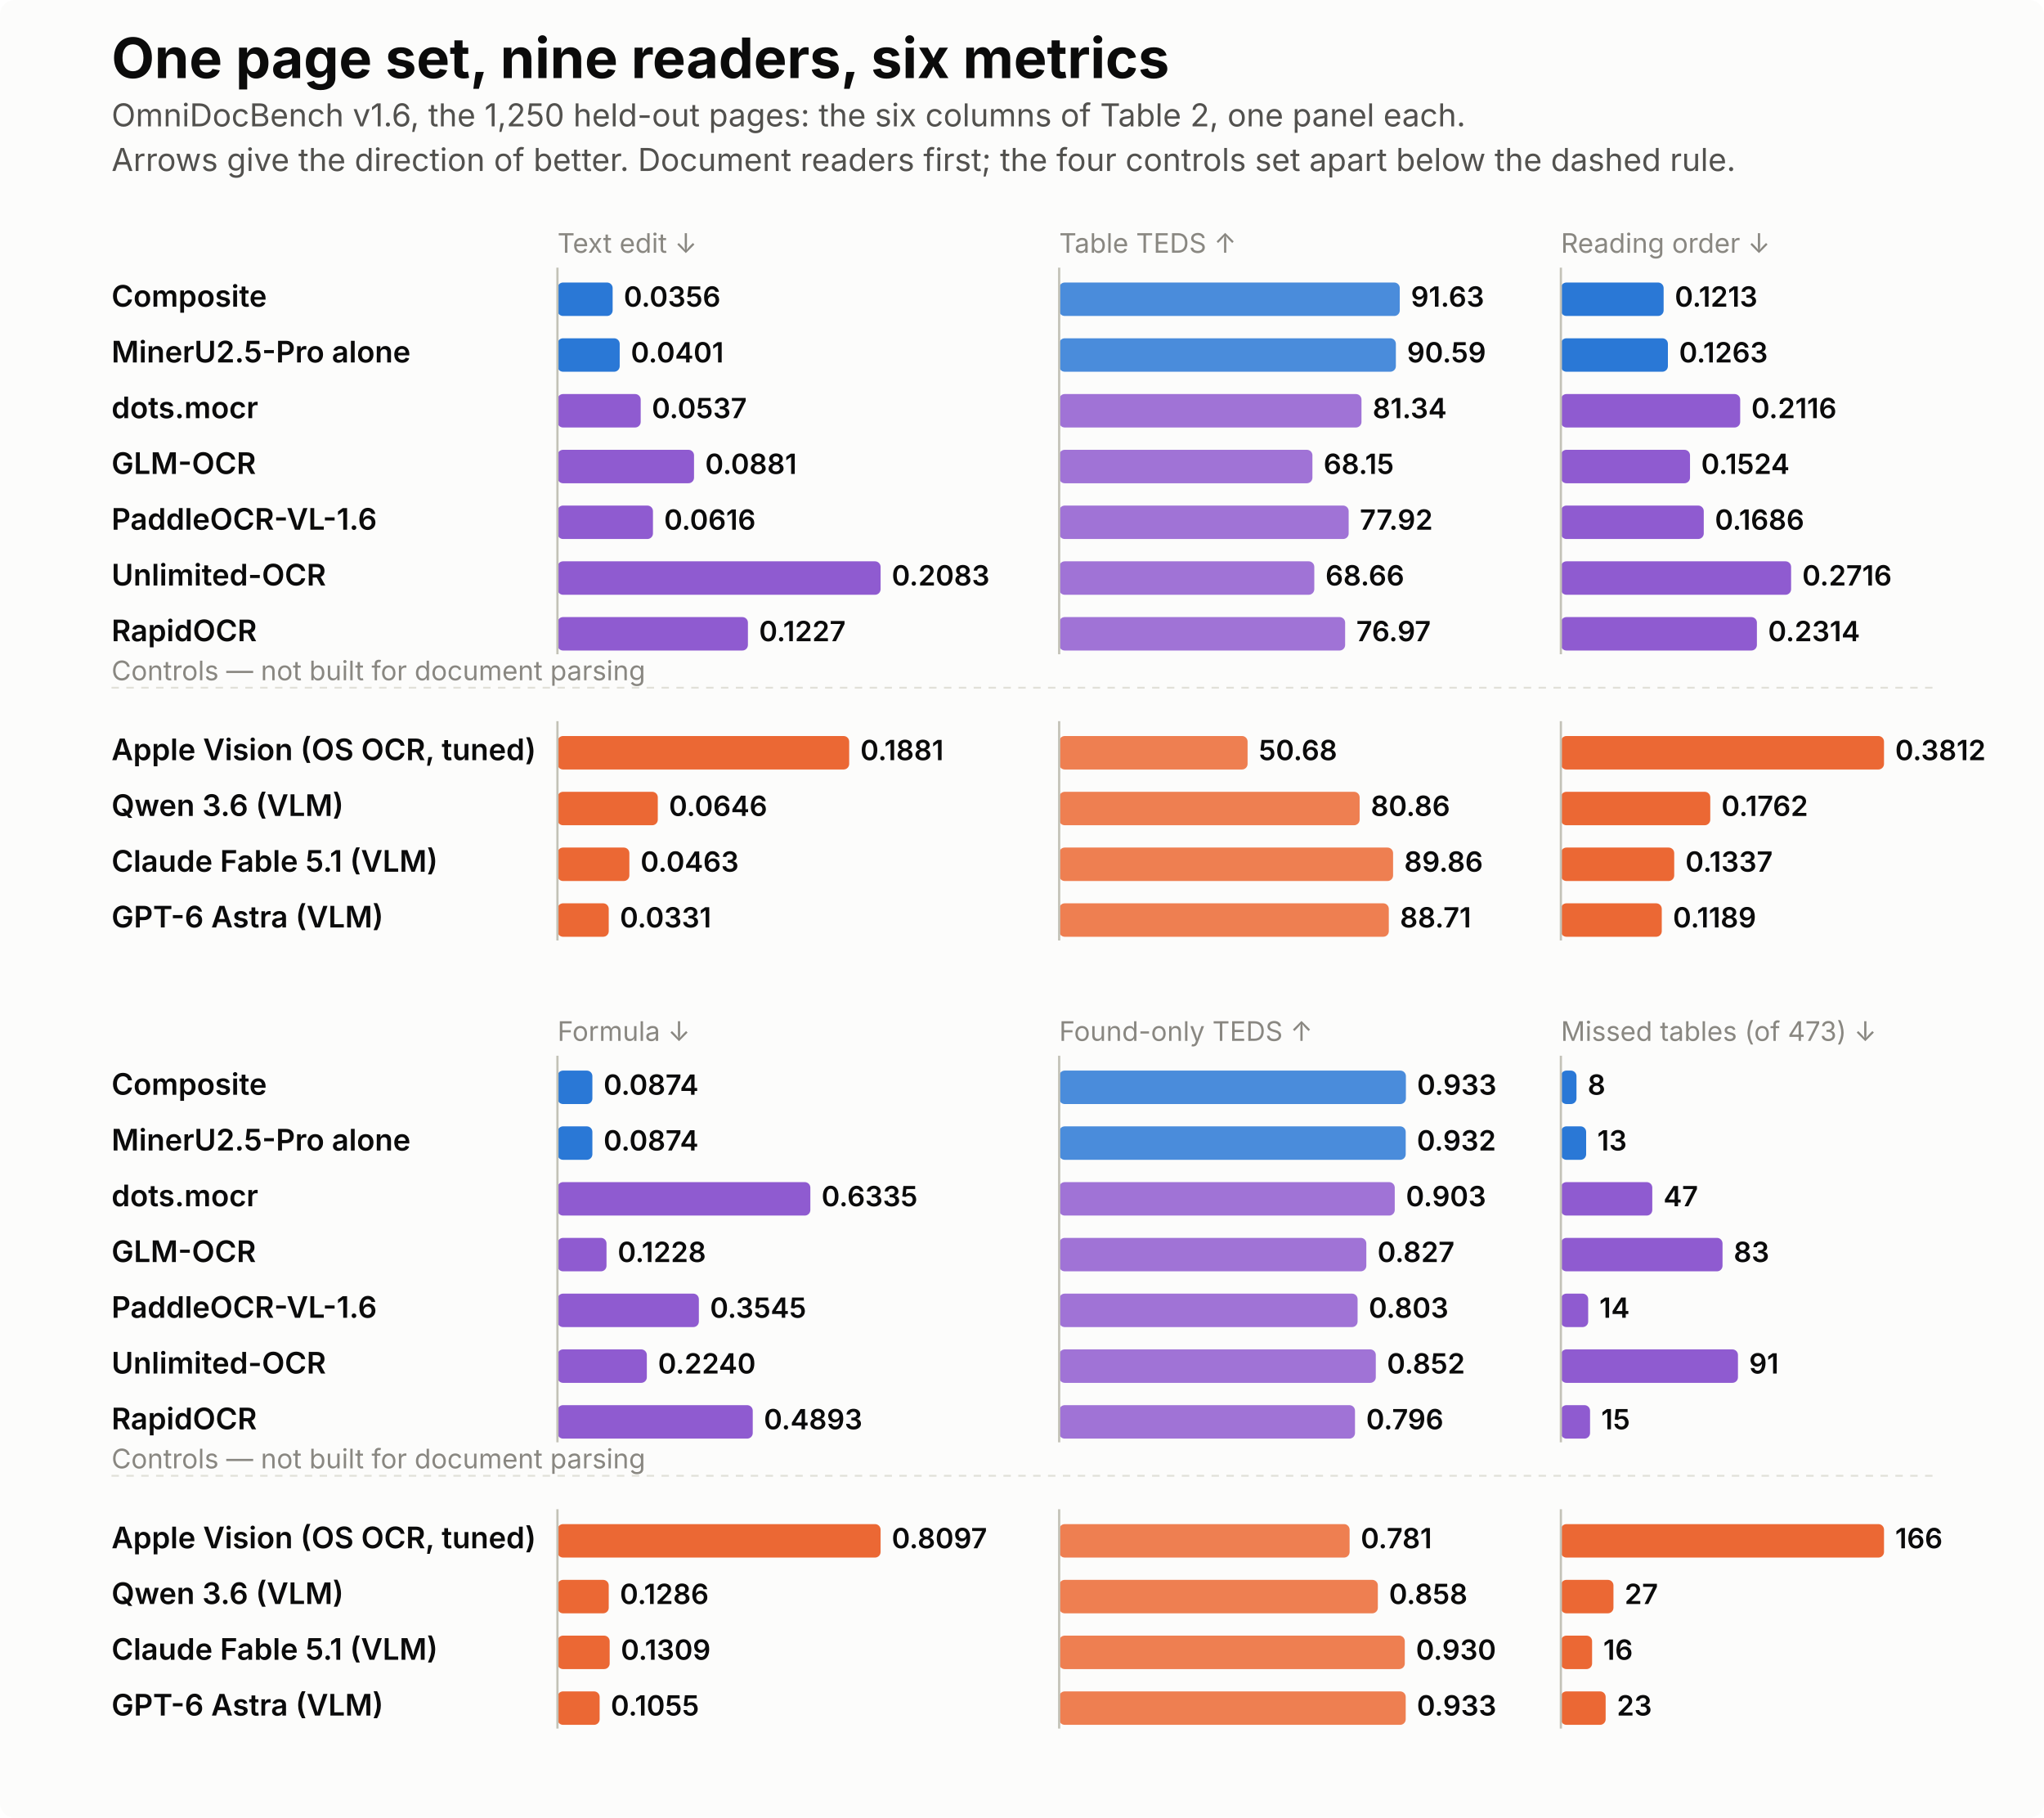
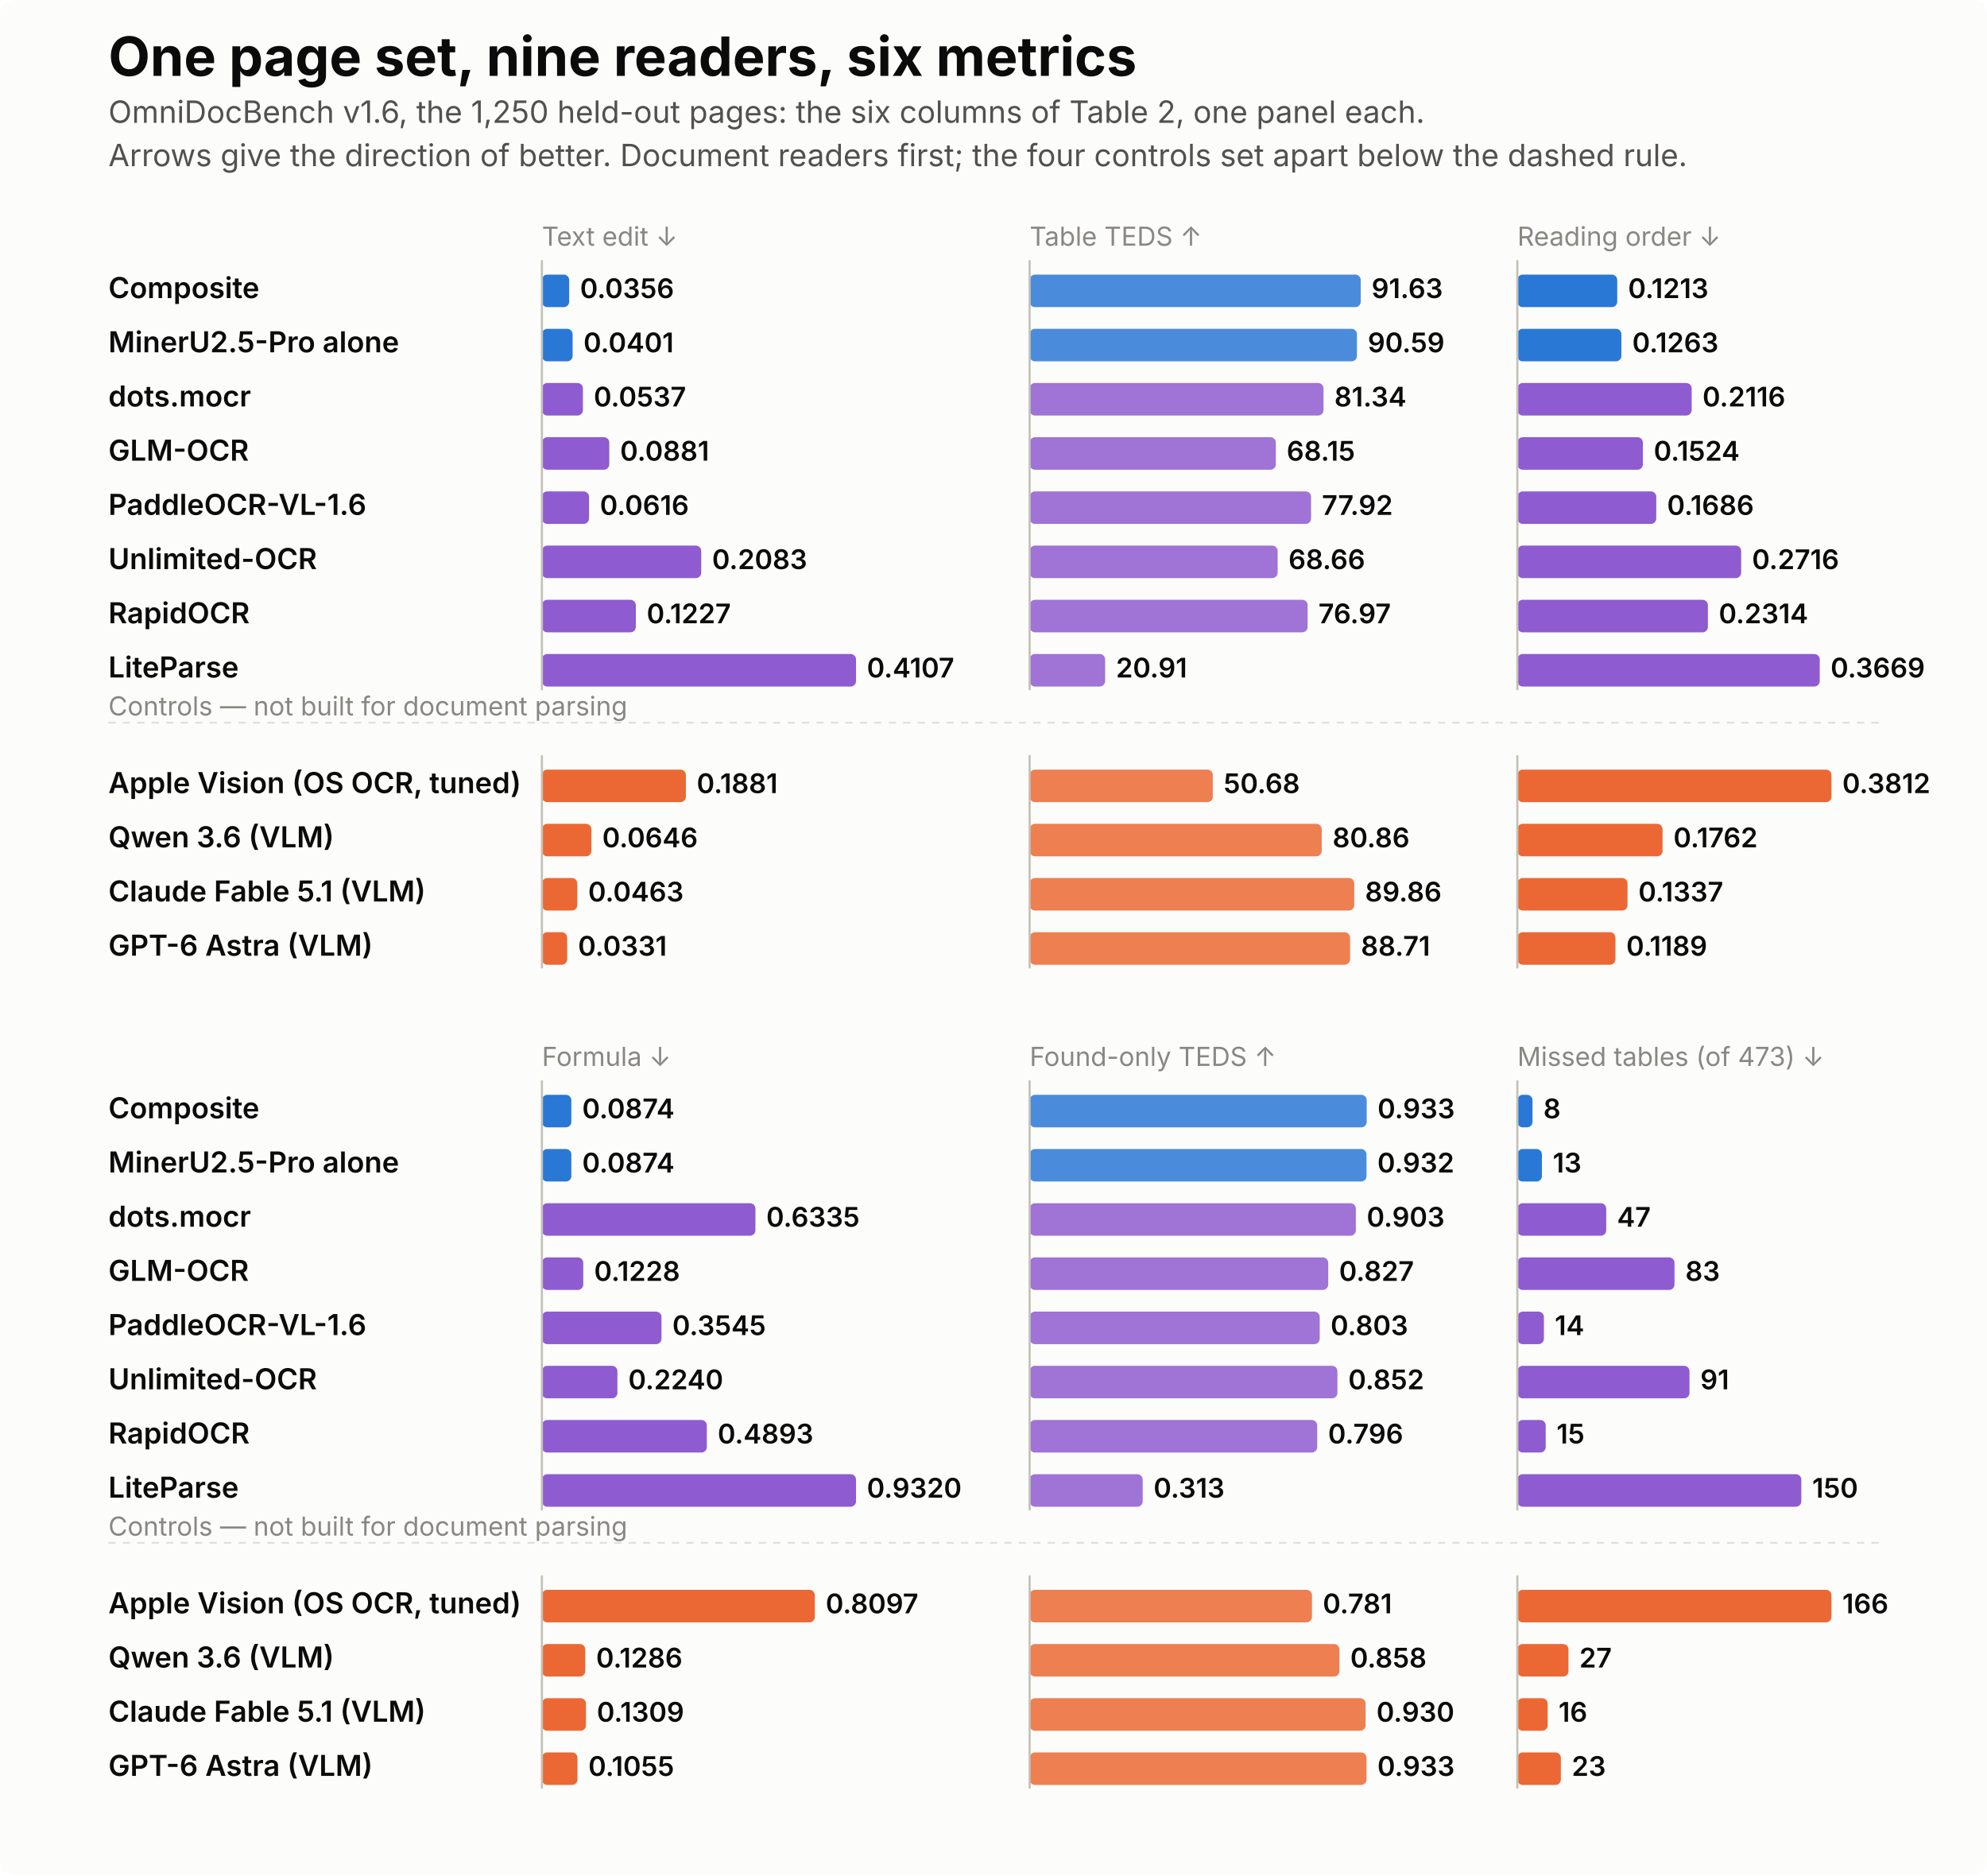
- <svg xmlns="http://www.w3.org/2000/svg" width="1100" height="978" viewBox="0 0 1100 978">
+ <svg xmlns="http://www.w3.org/2000/svg" width="1100" height="1038" viewBox="0 0 1100 1038">
  <rect width="100%" height="100%" fill="#fcfcfb" rx="8" />
  <style>
text { font-family: -apple-system, BlinkMacSystemFont, "Segoe UI", sans-serif; fill: #52514e; font-size: 16px; }
.title { font-size: 30px; font-weight: 700; fill: #0b0b0b; }
.subtitle { font-size: 17px; fill: #52514e; }
.lab { fill: #0b0b0b; font-weight: 600; }
.tick { font-size: 14.5px; fill: #898781; }
.val { font-weight: 600; font-size: 15px; fill: #0b0b0b; }
.axis { stroke: #c3c2b7; stroke-width: 1.2; }
.grid { stroke: #e1e0d9; stroke-width: 1; }
</style>
  <text class="title" x="60" y="42">One page set, nine readers, six metrics</text>
  <text class="subtitle" x="60" y="68">OmniDocBench v1.6, the 1,250 held-out pages: the six columns of Table 2, one panel each.</text>
  <text class="subtitle" x="60" y="92">Arrows give the direction of better. Document readers first; the four controls set apart below the dashed rule.</text>
  <text class="tick" x="300" y="136">Text edit ↓</text>
  <text class="lab" x="60" y="165" font-size="14.5">Composite</text>
-   <rect x="300" y="152" width="29.7" height="18" rx="3" fill="#2a78d6" opacity="1" />
-   <text class="val" x="335.7" y="165" font-size="13.5">0.0356</text>
+   <rect x="300" y="152" width="15.1" height="18" rx="3" fill="#2a78d6" opacity="1" />
+   <text class="val" x="321.1" y="165" font-size="13.5">0.0356</text>
  <text class="lab" x="60" y="195" font-size="14.5">MinerU2.5-Pro alone</text>
-   <rect x="300" y="182" width="33.5" height="18" rx="3" fill="#2a78d6" opacity="1" />
-   <text class="val" x="339.5" y="195" font-size="13.5">0.0401</text>
+   <rect x="300" y="182" width="17.0" height="18" rx="3" fill="#2a78d6" opacity="1" />
+   <text class="val" x="323.0" y="195" font-size="13.5">0.0401</text>
  <text class="lab" x="60" y="225" font-size="14.5">dots.mocr</text>
-   <rect x="300" y="212" width="44.8" height="18" rx="3" fill="#8f5bd0" opacity="1" />
-   <text class="val" x="350.8" y="225" font-size="13.5">0.0537</text>
+   <rect x="300" y="212" width="22.7" height="18" rx="3" fill="#8f5bd0" opacity="1" />
+   <text class="val" x="328.7" y="225" font-size="13.5">0.0537</text>
  <text class="lab" x="60" y="255" font-size="14.5">GLM-OCR</text>
-   <rect x="300" y="242" width="73.5" height="18" rx="3" fill="#8f5bd0" opacity="1" />
-   <text class="val" x="379.5" y="255" font-size="13.5">0.0881</text>
+   <rect x="300" y="242" width="37.3" height="18" rx="3" fill="#8f5bd0" opacity="1" />
+   <text class="val" x="343.3" y="255" font-size="13.5">0.0881</text>
  <text class="lab" x="60" y="285" font-size="14.5">PaddleOCR-VL-1.6</text>
-   <rect x="300" y="272" width="51.4" height="18" rx="3" fill="#8f5bd0" opacity="1" />
-   <text class="val" x="357.4" y="285" font-size="13.5">0.0616</text>
+   <rect x="300" y="272" width="26.1" height="18" rx="3" fill="#8f5bd0" opacity="1" />
+   <text class="val" x="332.1" y="285" font-size="13.5">0.0616</text>
  <text class="lab" x="60" y="315" font-size="14.5">Unlimited-OCR</text>
-   <rect x="300" y="302" width="173.9" height="18" rx="3" fill="#8f5bd0" opacity="1" />
-   <text class="val" x="479.9" y="315" font-size="13.5">0.2083</text>
+   <rect x="300" y="302" width="88.2" height="18" rx="3" fill="#8f5bd0" opacity="1" />
+   <text class="val" x="394.2" y="315" font-size="13.5">0.2083</text>
  <text class="lab" x="60" y="345" font-size="14.5">RapidOCR</text>
-   <rect x="300" y="332" width="102.5" height="18" rx="3" fill="#8f5bd0" opacity="1" />
-   <text class="val" x="408.5" y="345" font-size="13.5">0.1227</text>
-   <text class="tick" x="60" y="366">Controls — not built for document parsing</text>
-   <line class="grid" x1="60" y1="370" x2="1040" y2="370" stroke-dasharray="4 4" />
-   <text class="lab" x="60" y="409" font-size="14.5">Apple Vision (OS OCR, tuned)</text>
-   <rect x="300" y="396" width="157.0" height="18" rx="3" fill="#eb6834" opacity="1" />
-   <text class="val" x="463.0" y="409" font-size="13.5">0.1881</text>
-   <text class="lab" x="60" y="439" font-size="14.5">Qwen 3.6 (VLM)</text>
-   <rect x="300" y="426" width="54.0" height="18" rx="3" fill="#eb6834" opacity="1" />
-   <text class="val" x="360.0" y="439" font-size="13.5">0.0646</text>
-   <text class="lab" x="60" y="469" font-size="14.5">Claude Fable 5.1 (VLM)</text>
-   <rect x="300" y="456" width="38.7" height="18" rx="3" fill="#eb6834" opacity="1" />
-   <text class="val" x="344.7" y="469" font-size="13.5">0.0463</text>
-   <text class="lab" x="60" y="499" font-size="14.5">GPT-6 Astra (VLM)</text>
-   <rect x="300" y="486" width="27.6" height="18" rx="3" fill="#eb6834" opacity="1" />
-   <text class="val" x="333.6" y="499" font-size="13.5">0.0331</text>
-   <line class="axis" x1="300" y1="144" x2="300" y2="352" />
-   <line class="axis" x1="300" y1="388" x2="300" y2="506" />
+   <rect x="300" y="332" width="52.0" height="18" rx="3" fill="#8f5bd0" opacity="1" />
+   <text class="val" x="358.0" y="345" font-size="13.5">0.1227</text>
+   <text class="lab" x="60" y="375" font-size="14.5">LiteParse</text>
+   <rect x="300" y="362" width="173.9" height="18" rx="3" fill="#8f5bd0" opacity="1" />
+   <text class="val" x="479.9" y="375" font-size="13.5">0.4107</text>
+   <text class="tick" x="60" y="396">Controls — not built for document parsing</text>
+   <line class="grid" x1="60" y1="400" x2="1040" y2="400" stroke-dasharray="4 4" />
+   <text class="lab" x="60" y="439" font-size="14.5">Apple Vision (OS OCR, tuned)</text>
+   <rect x="300" y="426" width="79.7" height="18" rx="3" fill="#eb6834" opacity="1" />
+   <text class="val" x="385.7" y="439" font-size="13.5">0.1881</text>
+   <text class="lab" x="60" y="469" font-size="14.5">Qwen 3.6 (VLM)</text>
+   <rect x="300" y="456" width="27.4" height="18" rx="3" fill="#eb6834" opacity="1" />
+   <text class="val" x="333.4" y="469" font-size="13.5">0.0646</text>
+   <text class="lab" x="60" y="499" font-size="14.5">Claude Fable 5.1 (VLM)</text>
+   <rect x="300" y="486" width="19.6" height="18" rx="3" fill="#eb6834" opacity="1" />
+   <text class="val" x="325.6" y="499" font-size="13.5">0.0463</text>
+   <text class="lab" x="60" y="529" font-size="14.5">GPT-6 Astra (VLM)</text>
+   <rect x="300" y="516" width="14.0" height="18" rx="3" fill="#eb6834" opacity="1" />
+   <text class="val" x="320.0" y="529" font-size="13.5">0.0331</text>
+   <line class="axis" x1="300" y1="144" x2="300" y2="382" />
+   <line class="axis" x1="300" y1="418" x2="300" y2="536" />
  <text class="tick" x="570" y="136">Table TEDS ↑</text>
  <rect x="570" y="152" width="183.3" height="18" rx="3" fill="#2a78d6" opacity="0.85" />
  <text class="val" x="759.3" y="165" font-size="13.5">91.63</text>
  <rect x="570" y="182" width="181.2" height="18" rx="3" fill="#2a78d6" opacity="0.85" />
  <text class="val" x="757.2" y="195" font-size="13.5">90.59</text>
  <rect x="570" y="212" width="162.7" height="18" rx="3" fill="#8f5bd0" opacity="0.85" />
  <text class="val" x="738.7" y="225" font-size="13.5">81.34</text>
  <rect x="570" y="242" width="136.3" height="18" rx="3" fill="#8f5bd0" opacity="0.85" />
  <text class="val" x="712.3" y="255" font-size="13.5">68.15</text>
  <rect x="570" y="272" width="155.8" height="18" rx="3" fill="#8f5bd0" opacity="0.85" />
  <text class="val" x="731.8" y="285" font-size="13.5">77.92</text>
  <rect x="570" y="302" width="137.3" height="18" rx="3" fill="#8f5bd0" opacity="0.85" />
  <text class="val" x="713.3" y="315" font-size="13.5">68.66</text>
  <rect x="570" y="332" width="153.9" height="18" rx="3" fill="#8f5bd0" opacity="0.85" />
  <text class="val" x="729.9" y="345" font-size="13.5">76.97</text>
-   <rect x="570" y="396" width="101.4" height="18" rx="3" fill="#eb6834" opacity="0.85" />
-   <text class="val" x="677.4" y="409" font-size="13.5">50.68</text>
-   <rect x="570" y="426" width="161.7" height="18" rx="3" fill="#eb6834" opacity="0.85" />
-   <text class="val" x="737.7" y="439" font-size="13.5">80.86</text>
-   <rect x="570" y="456" width="179.7" height="18" rx="3" fill="#eb6834" opacity="0.85" />
-   <text class="val" x="755.7" y="469" font-size="13.5">89.86</text>
-   <rect x="570" y="486" width="177.4" height="18" rx="3" fill="#eb6834" opacity="0.85" />
-   <text class="val" x="753.4" y="499" font-size="13.5">88.71</text>
-   <line class="axis" x1="570" y1="144" x2="570" y2="352" />
-   <line class="axis" x1="570" y1="388" x2="570" y2="506" />
+   <rect x="570" y="362" width="41.8" height="18" rx="3" fill="#8f5bd0" opacity="0.85" />
+   <text class="val" x="617.8" y="375" font-size="13.5">20.91</text>
+   <rect x="570" y="426" width="101.4" height="18" rx="3" fill="#eb6834" opacity="0.85" />
+   <text class="val" x="677.4" y="439" font-size="13.5">50.68</text>
+   <rect x="570" y="456" width="161.7" height="18" rx="3" fill="#eb6834" opacity="0.85" />
+   <text class="val" x="737.7" y="469" font-size="13.5">80.86</text>
+   <rect x="570" y="486" width="179.7" height="18" rx="3" fill="#eb6834" opacity="0.85" />
+   <text class="val" x="755.7" y="499" font-size="13.5">89.86</text>
+   <rect x="570" y="516" width="177.4" height="18" rx="3" fill="#eb6834" opacity="0.85" />
+   <text class="val" x="753.4" y="529" font-size="13.5">88.71</text>
+   <line class="axis" x1="570" y1="144" x2="570" y2="382" />
+   <line class="axis" x1="570" y1="418" x2="570" y2="536" />
  <text class="tick" x="840" y="136">Reading order ↓</text>
  <rect x="840" y="152" width="55.3" height="18" rx="3" fill="#2a78d6" opacity="1" />
  <text class="val" x="901.3" y="165" font-size="13.5">0.1213</text>
  <rect x="840" y="182" width="57.6" height="18" rx="3" fill="#2a78d6" opacity="1" />
  <text class="val" x="903.6" y="195" font-size="13.5">0.1263</text>
  <rect x="840" y="212" width="96.5" height="18" rx="3" fill="#8f5bd0" opacity="1" />
  <text class="val" x="942.5" y="225" font-size="13.5">0.2116</text>
  <rect x="840" y="242" width="69.5" height="18" rx="3" fill="#8f5bd0" opacity="1" />
  <text class="val" x="915.5" y="255" font-size="13.5">0.1524</text>
  <rect x="840" y="272" width="76.9" height="18" rx="3" fill="#8f5bd0" opacity="1" />
  <text class="val" x="922.9" y="285" font-size="13.5">0.1686</text>
  <rect x="840" y="302" width="123.9" height="18" rx="3" fill="#8f5bd0" opacity="1" />
  <text class="val" x="969.9" y="315" font-size="13.5">0.2716</text>
  <rect x="840" y="332" width="105.5" height="18" rx="3" fill="#8f5bd0" opacity="1" />
  <text class="val" x="951.5" y="345" font-size="13.5">0.2314</text>
-   <rect x="840" y="396" width="173.9" height="18" rx="3" fill="#eb6834" opacity="1" />
-   <text class="val" x="1019.9" y="409" font-size="13.5">0.3812</text>
-   <rect x="840" y="426" width="80.4" height="18" rx="3" fill="#eb6834" opacity="1" />
-   <text class="val" x="926.4" y="439" font-size="13.5">0.1762</text>
-   <rect x="840" y="456" width="61.0" height="18" rx="3" fill="#eb6834" opacity="1" />
-   <text class="val" x="907.0" y="469" font-size="13.5">0.1337</text>
-   <rect x="840" y="486" width="54.3" height="18" rx="3" fill="#eb6834" opacity="1" />
-   <text class="val" x="900.3" y="499" font-size="13.5">0.1189</text>
-   <line class="axis" x1="840" y1="144" x2="840" y2="352" />
-   <line class="axis" x1="840" y1="388" x2="840" y2="506" />
-   <text class="tick" x="300" y="560">Formula ↓</text>
-   <text class="lab" x="60" y="589" font-size="14.5">Composite</text>
-   <rect x="300" y="576" width="18.8" height="18" rx="3" fill="#2a78d6" opacity="1" />
-   <text class="val" x="324.8" y="589" font-size="13.5">0.0874</text>
-   <text class="lab" x="60" y="619" font-size="14.5">MinerU2.5-Pro alone</text>
-   <rect x="300" y="606" width="18.8" height="18" rx="3" fill="#2a78d6" opacity="1" />
-   <text class="val" x="324.8" y="619" font-size="13.5">0.0874</text>
-   <text class="lab" x="60" y="649" font-size="14.5">dots.mocr</text>
-   <rect x="300" y="636" width="136.1" height="18" rx="3" fill="#8f5bd0" opacity="1" />
-   <text class="val" x="442.1" y="649" font-size="13.5">0.6335</text>
-   <text class="lab" x="60" y="679" font-size="14.5">GLM-OCR</text>
-   <rect x="300" y="666" width="26.4" height="18" rx="3" fill="#8f5bd0" opacity="1" />
-   <text class="val" x="332.4" y="679" font-size="13.5">0.1228</text>
-   <text class="lab" x="60" y="709" font-size="14.5">PaddleOCR-VL-1.6</text>
-   <rect x="300" y="696" width="76.1" height="18" rx="3" fill="#8f5bd0" opacity="1" />
-   <text class="val" x="382.1" y="709" font-size="13.5">0.3545</text>
-   <text class="lab" x="60" y="739" font-size="14.5">Unlimited-OCR</text>
-   <rect x="300" y="726" width="48.1" height="18" rx="3" fill="#8f5bd0" opacity="1" />
-   <text class="val" x="354.1" y="739" font-size="13.5">0.2240</text>
-   <text class="lab" x="60" y="769" font-size="14.5">RapidOCR</text>
-   <rect x="300" y="756" width="105.1" height="18" rx="3" fill="#8f5bd0" opacity="1" />
-   <text class="val" x="411.1" y="769" font-size="13.5">0.4893</text>
-   <text class="tick" x="60" y="790">Controls — not built for document parsing</text>
-   <line class="grid" x1="60" y1="794" x2="1040" y2="794" stroke-dasharray="4 4" />
-   <text class="lab" x="60" y="833" font-size="14.5">Apple Vision (OS OCR, tuned)</text>
-   <rect x="300" y="820" width="173.9" height="18" rx="3" fill="#eb6834" opacity="1" />
-   <text class="val" x="479.9" y="833" font-size="13.5">0.8097</text>
-   <text class="lab" x="60" y="863" font-size="14.5">Qwen 3.6 (VLM)</text>
-   <rect x="300" y="850" width="27.6" height="18" rx="3" fill="#eb6834" opacity="1" />
-   <text class="val" x="333.6" y="863" font-size="13.5">0.1286</text>
-   <text class="lab" x="60" y="893" font-size="14.5">Claude Fable 5.1 (VLM)</text>
-   <rect x="300" y="880" width="28.1" height="18" rx="3" fill="#eb6834" opacity="1" />
-   <text class="val" x="334.1" y="893" font-size="13.5">0.1309</text>
-   <text class="lab" x="60" y="923" font-size="14.5">GPT-6 Astra (VLM)</text>
-   <rect x="300" y="910" width="22.7" height="18" rx="3" fill="#eb6834" opacity="1" />
-   <text class="val" x="328.7" y="923" font-size="13.5">0.1055</text>
-   <line class="axis" x1="300" y1="568" x2="300" y2="776" />
-   <line class="axis" x1="300" y1="812" x2="300" y2="930" />
-   <text class="tick" x="570" y="560">Found-only TEDS ↑</text>
-   <rect x="570" y="576" width="186.6" height="18" rx="3" fill="#2a78d6" opacity="0.85" />
-   <text class="val" x="762.6" y="589" font-size="13.5">0.933</text>
-   <rect x="570" y="606" width="186.5" height="18" rx="3" fill="#2a78d6" opacity="0.85" />
-   <text class="val" x="762.5" y="619" font-size="13.5">0.932</text>
-   <rect x="570" y="636" width="180.6" height="18" rx="3" fill="#8f5bd0" opacity="0.85" />
-   <text class="val" x="756.6" y="649" font-size="13.5">0.903</text>
-   <rect x="570" y="666" width="165.3" height="18" rx="3" fill="#8f5bd0" opacity="0.85" />
-   <text class="val" x="741.3" y="679" font-size="13.5">0.827</text>
-   <rect x="570" y="696" width="160.6" height="18" rx="3" fill="#8f5bd0" opacity="0.85" />
-   <text class="val" x="736.6" y="709" font-size="13.5">0.803</text>
-   <rect x="570" y="726" width="170.4" height="18" rx="3" fill="#8f5bd0" opacity="0.85" />
-   <text class="val" x="746.4" y="739" font-size="13.5">0.852</text>
-   <rect x="570" y="756" width="159.2" height="18" rx="3" fill="#8f5bd0" opacity="0.85" />
-   <text class="val" x="735.2" y="769" font-size="13.5">0.796</text>
-   <rect x="570" y="820" width="156.3" height="18" rx="3" fill="#eb6834" opacity="0.85" />
-   <text class="val" x="732.3" y="833" font-size="13.5">0.781</text>
-   <rect x="570" y="850" width="171.5" height="18" rx="3" fill="#eb6834" opacity="0.85" />
-   <text class="val" x="747.5" y="863" font-size="13.5">0.858</text>
-   <rect x="570" y="880" width="186.0" height="18" rx="3" fill="#eb6834" opacity="0.85" />
-   <text class="val" x="762.0" y="893" font-size="13.5">0.930</text>
-   <rect x="570" y="910" width="186.5" height="18" rx="3" fill="#eb6834" opacity="0.85" />
-   <text class="val" x="762.5" y="923" font-size="13.5">0.933</text>
-   <line class="axis" x1="570" y1="568" x2="570" y2="776" />
-   <line class="axis" x1="570" y1="812" x2="570" y2="930" />
-   <text class="tick" x="840" y="560">Missed tables (of 473) ↓</text>
-   <rect x="840" y="576" width="8.4" height="18" rx="3" fill="#2a78d6" opacity="1" />
-   <text class="val" x="854.4" y="589" font-size="13.5">8</text>
-   <rect x="840" y="606" width="13.6" height="18" rx="3" fill="#2a78d6" opacity="1" />
-   <text class="val" x="859.6" y="619" font-size="13.5">13</text>
-   <rect x="840" y="636" width="49.2" height="18" rx="3" fill="#8f5bd0" opacity="1" />
-   <text class="val" x="895.2" y="649" font-size="13.5">47</text>
-   <rect x="840" y="666" width="87.0" height="18" rx="3" fill="#8f5bd0" opacity="1" />
-   <text class="val" x="933.0" y="679" font-size="13.5">83</text>
-   <rect x="840" y="696" width="14.7" height="18" rx="3" fill="#8f5bd0" opacity="1" />
-   <text class="val" x="860.7" y="709" font-size="13.5">14</text>
-   <rect x="840" y="726" width="95.3" height="18" rx="3" fill="#8f5bd0" opacity="1" />
-   <text class="val" x="941.3" y="739" font-size="13.5">91</text>
-   <rect x="840" y="756" width="15.7" height="18" rx="3" fill="#8f5bd0" opacity="1" />
-   <text class="val" x="861.7" y="769" font-size="13.5">15</text>
-   <rect x="840" y="820" width="173.9" height="18" rx="3" fill="#eb6834" opacity="1" />
-   <text class="val" x="1019.9" y="833" font-size="13.5">166</text>
-   <rect x="840" y="850" width="28.3" height="18" rx="3" fill="#eb6834" opacity="1" />
-   <text class="val" x="874.3" y="863" font-size="13.5">27</text>
-   <rect x="840" y="880" width="16.8" height="18" rx="3" fill="#eb6834" opacity="1" />
-   <text class="val" x="862.8" y="893" font-size="13.5">16</text>
-   <rect x="840" y="910" width="24.1" height="18" rx="3" fill="#eb6834" opacity="1" />
-   <text class="val" x="870.1" y="923" font-size="13.5">23</text>
-   <line class="axis" x1="840" y1="568" x2="840" y2="776" />
-   <line class="axis" x1="840" y1="812" x2="840" y2="930" />
+   <rect x="840" y="362" width="167.4" height="18" rx="3" fill="#8f5bd0" opacity="1" />
+   <text class="val" x="1013.4" y="375" font-size="13.5">0.3669</text>
+   <rect x="840" y="426" width="173.9" height="18" rx="3" fill="#eb6834" opacity="1" />
+   <text class="val" x="1019.9" y="439" font-size="13.5">0.3812</text>
+   <rect x="840" y="456" width="80.4" height="18" rx="3" fill="#eb6834" opacity="1" />
+   <text class="val" x="926.4" y="469" font-size="13.5">0.1762</text>
+   <rect x="840" y="486" width="61.0" height="18" rx="3" fill="#eb6834" opacity="1" />
+   <text class="val" x="907.0" y="499" font-size="13.5">0.1337</text>
+   <rect x="840" y="516" width="54.3" height="18" rx="3" fill="#eb6834" opacity="1" />
+   <text class="val" x="900.3" y="529" font-size="13.5">0.1189</text>
+   <line class="axis" x1="840" y1="144" x2="840" y2="382" />
+   <line class="axis" x1="840" y1="418" x2="840" y2="536" />
+   <text class="tick" x="300" y="590">Formula ↓</text>
+   <text class="lab" x="60" y="619" font-size="14.5">Composite</text>
+   <rect x="300" y="606" width="16.3" height="18" rx="3" fill="#2a78d6" opacity="1" />
+   <text class="val" x="322.3" y="619" font-size="13.5">0.0874</text>
+   <text class="lab" x="60" y="649" font-size="14.5">MinerU2.5-Pro alone</text>
+   <rect x="300" y="636" width="16.3" height="18" rx="3" fill="#2a78d6" opacity="1" />
+   <text class="val" x="322.3" y="649" font-size="13.5">0.0874</text>
+   <text class="lab" x="60" y="679" font-size="14.5">dots.mocr</text>
+   <rect x="300" y="666" width="118.2" height="18" rx="3" fill="#8f5bd0" opacity="1" />
+   <text class="val" x="424.2" y="679" font-size="13.5">0.6335</text>
+   <text class="lab" x="60" y="709" font-size="14.5">GLM-OCR</text>
+   <rect x="300" y="696" width="22.9" height="18" rx="3" fill="#8f5bd0" opacity="1" />
+   <text class="val" x="328.9" y="709" font-size="13.5">0.1228</text>
+   <text class="lab" x="60" y="739" font-size="14.5">PaddleOCR-VL-1.6</text>
+   <rect x="300" y="726" width="66.2" height="18" rx="3" fill="#8f5bd0" opacity="1" />
+   <text class="val" x="372.2" y="739" font-size="13.5">0.3545</text>
+   <text class="lab" x="60" y="769" font-size="14.5">Unlimited-OCR</text>
+   <rect x="300" y="756" width="41.8" height="18" rx="3" fill="#8f5bd0" opacity="1" />
+   <text class="val" x="347.8" y="769" font-size="13.5">0.2240</text>
+   <text class="lab" x="60" y="799" font-size="14.5">RapidOCR</text>
+   <rect x="300" y="786" width="91.3" height="18" rx="3" fill="#8f5bd0" opacity="1" />
+   <text class="val" x="397.3" y="799" font-size="13.5">0.4893</text>
+   <text class="lab" x="60" y="829" font-size="14.5">LiteParse</text>
+   <rect x="300" y="816" width="173.9" height="18" rx="3" fill="#8f5bd0" opacity="1" />
+   <text class="val" x="479.9" y="829" font-size="13.5">0.9320</text>
+   <text class="tick" x="60" y="850">Controls — not built for document parsing</text>
+   <line class="grid" x1="60" y1="854" x2="1040" y2="854" stroke-dasharray="4 4" />
+   <text class="lab" x="60" y="893" font-size="14.5">Apple Vision (OS OCR, tuned)</text>
+   <rect x="300" y="880" width="151.1" height="18" rx="3" fill="#eb6834" opacity="1" />
+   <text class="val" x="457.1" y="893" font-size="13.5">0.8097</text>
+   <text class="lab" x="60" y="923" font-size="14.5">Qwen 3.6 (VLM)</text>
+   <rect x="300" y="910" width="24.0" height="18" rx="3" fill="#eb6834" opacity="1" />
+   <text class="val" x="330.0" y="923" font-size="13.5">0.1286</text>
+   <text class="lab" x="60" y="953" font-size="14.5">Claude Fable 5.1 (VLM)</text>
+   <rect x="300" y="940" width="24.4" height="18" rx="3" fill="#eb6834" opacity="1" />
+   <text class="val" x="330.4" y="953" font-size="13.5">0.1309</text>
+   <text class="lab" x="60" y="983" font-size="14.5">GPT-6 Astra (VLM)</text>
+   <rect x="300" y="970" width="19.7" height="18" rx="3" fill="#eb6834" opacity="1" />
+   <text class="val" x="325.7" y="983" font-size="13.5">0.1055</text>
+   <line class="axis" x1="300" y1="598" x2="300" y2="836" />
+   <line class="axis" x1="300" y1="872" x2="300" y2="990" />
+   <text class="tick" x="570" y="590">Found-only TEDS ↑</text>
+   <rect x="570" y="606" width="186.6" height="18" rx="3" fill="#2a78d6" opacity="0.85" />
+   <text class="val" x="762.6" y="619" font-size="13.5">0.933</text>
+   <rect x="570" y="636" width="186.5" height="18" rx="3" fill="#2a78d6" opacity="0.85" />
+   <text class="val" x="762.5" y="649" font-size="13.5">0.932</text>
+   <rect x="570" y="666" width="180.6" height="18" rx="3" fill="#8f5bd0" opacity="0.85" />
+   <text class="val" x="756.6" y="679" font-size="13.5">0.903</text>
+   <rect x="570" y="696" width="165.3" height="18" rx="3" fill="#8f5bd0" opacity="0.85" />
+   <text class="val" x="741.3" y="709" font-size="13.5">0.827</text>
+   <rect x="570" y="726" width="160.6" height="18" rx="3" fill="#8f5bd0" opacity="0.85" />
+   <text class="val" x="736.6" y="739" font-size="13.5">0.803</text>
+   <rect x="570" y="756" width="170.4" height="18" rx="3" fill="#8f5bd0" opacity="0.85" />
+   <text class="val" x="746.4" y="769" font-size="13.5">0.852</text>
+   <rect x="570" y="786" width="159.2" height="18" rx="3" fill="#8f5bd0" opacity="0.85" />
+   <text class="val" x="735.2" y="799" font-size="13.5">0.796</text>
+   <rect x="570" y="816" width="62.6" height="18" rx="3" fill="#8f5bd0" opacity="0.85" />
+   <text class="val" x="638.6" y="829" font-size="13.5">0.313</text>
+   <rect x="570" y="880" width="156.3" height="18" rx="3" fill="#eb6834" opacity="0.85" />
+   <text class="val" x="732.3" y="893" font-size="13.5">0.781</text>
+   <rect x="570" y="910" width="171.5" height="18" rx="3" fill="#eb6834" opacity="0.85" />
+   <text class="val" x="747.5" y="923" font-size="13.5">0.858</text>
+   <rect x="570" y="940" width="186.0" height="18" rx="3" fill="#eb6834" opacity="0.85" />
+   <text class="val" x="762.0" y="953" font-size="13.5">0.930</text>
+   <rect x="570" y="970" width="186.5" height="18" rx="3" fill="#eb6834" opacity="0.85" />
+   <text class="val" x="762.5" y="983" font-size="13.5">0.933</text>
+   <line class="axis" x1="570" y1="598" x2="570" y2="836" />
+   <line class="axis" x1="570" y1="872" x2="570" y2="990" />
+   <text class="tick" x="840" y="590">Missed tables (of 473) ↓</text>
+   <rect x="840" y="606" width="8.4" height="18" rx="3" fill="#2a78d6" opacity="1" />
+   <text class="val" x="854.4" y="619" font-size="13.5">8</text>
+   <rect x="840" y="636" width="13.6" height="18" rx="3" fill="#2a78d6" opacity="1" />
+   <text class="val" x="859.6" y="649" font-size="13.5">13</text>
+   <rect x="840" y="666" width="49.2" height="18" rx="3" fill="#8f5bd0" opacity="1" />
+   <text class="val" x="895.2" y="679" font-size="13.5">47</text>
+   <rect x="840" y="696" width="87.0" height="18" rx="3" fill="#8f5bd0" opacity="1" />
+   <text class="val" x="933.0" y="709" font-size="13.5">83</text>
+   <rect x="840" y="726" width="14.7" height="18" rx="3" fill="#8f5bd0" opacity="1" />
+   <text class="val" x="860.7" y="739" font-size="13.5">14</text>
+   <rect x="840" y="756" width="95.3" height="18" rx="3" fill="#8f5bd0" opacity="1" />
+   <text class="val" x="941.3" y="769" font-size="13.5">91</text>
+   <rect x="840" y="786" width="15.7" height="18" rx="3" fill="#8f5bd0" opacity="1" />
+   <text class="val" x="861.7" y="799" font-size="13.5">15</text>
+   <rect x="840" y="816" width="157.2" height="18" rx="3" fill="#8f5bd0" opacity="1" />
+   <text class="val" x="1003.2" y="829" font-size="13.5">150</text>
+   <rect x="840" y="880" width="173.9" height="18" rx="3" fill="#eb6834" opacity="1" />
+   <text class="val" x="1019.9" y="893" font-size="13.5">166</text>
+   <rect x="840" y="910" width="28.3" height="18" rx="3" fill="#eb6834" opacity="1" />
+   <text class="val" x="874.3" y="923" font-size="13.5">27</text>
+   <rect x="840" y="940" width="16.8" height="18" rx="3" fill="#eb6834" opacity="1" />
+   <text class="val" x="862.8" y="953" font-size="13.5">16</text>
+   <rect x="840" y="970" width="24.1" height="18" rx="3" fill="#eb6834" opacity="1" />
+   <text class="val" x="870.1" y="983" font-size="13.5">23</text>
+   <line class="axis" x1="840" y1="598" x2="840" y2="836" />
+   <line class="axis" x1="840" y1="872" x2="840" y2="990" />
</svg>
